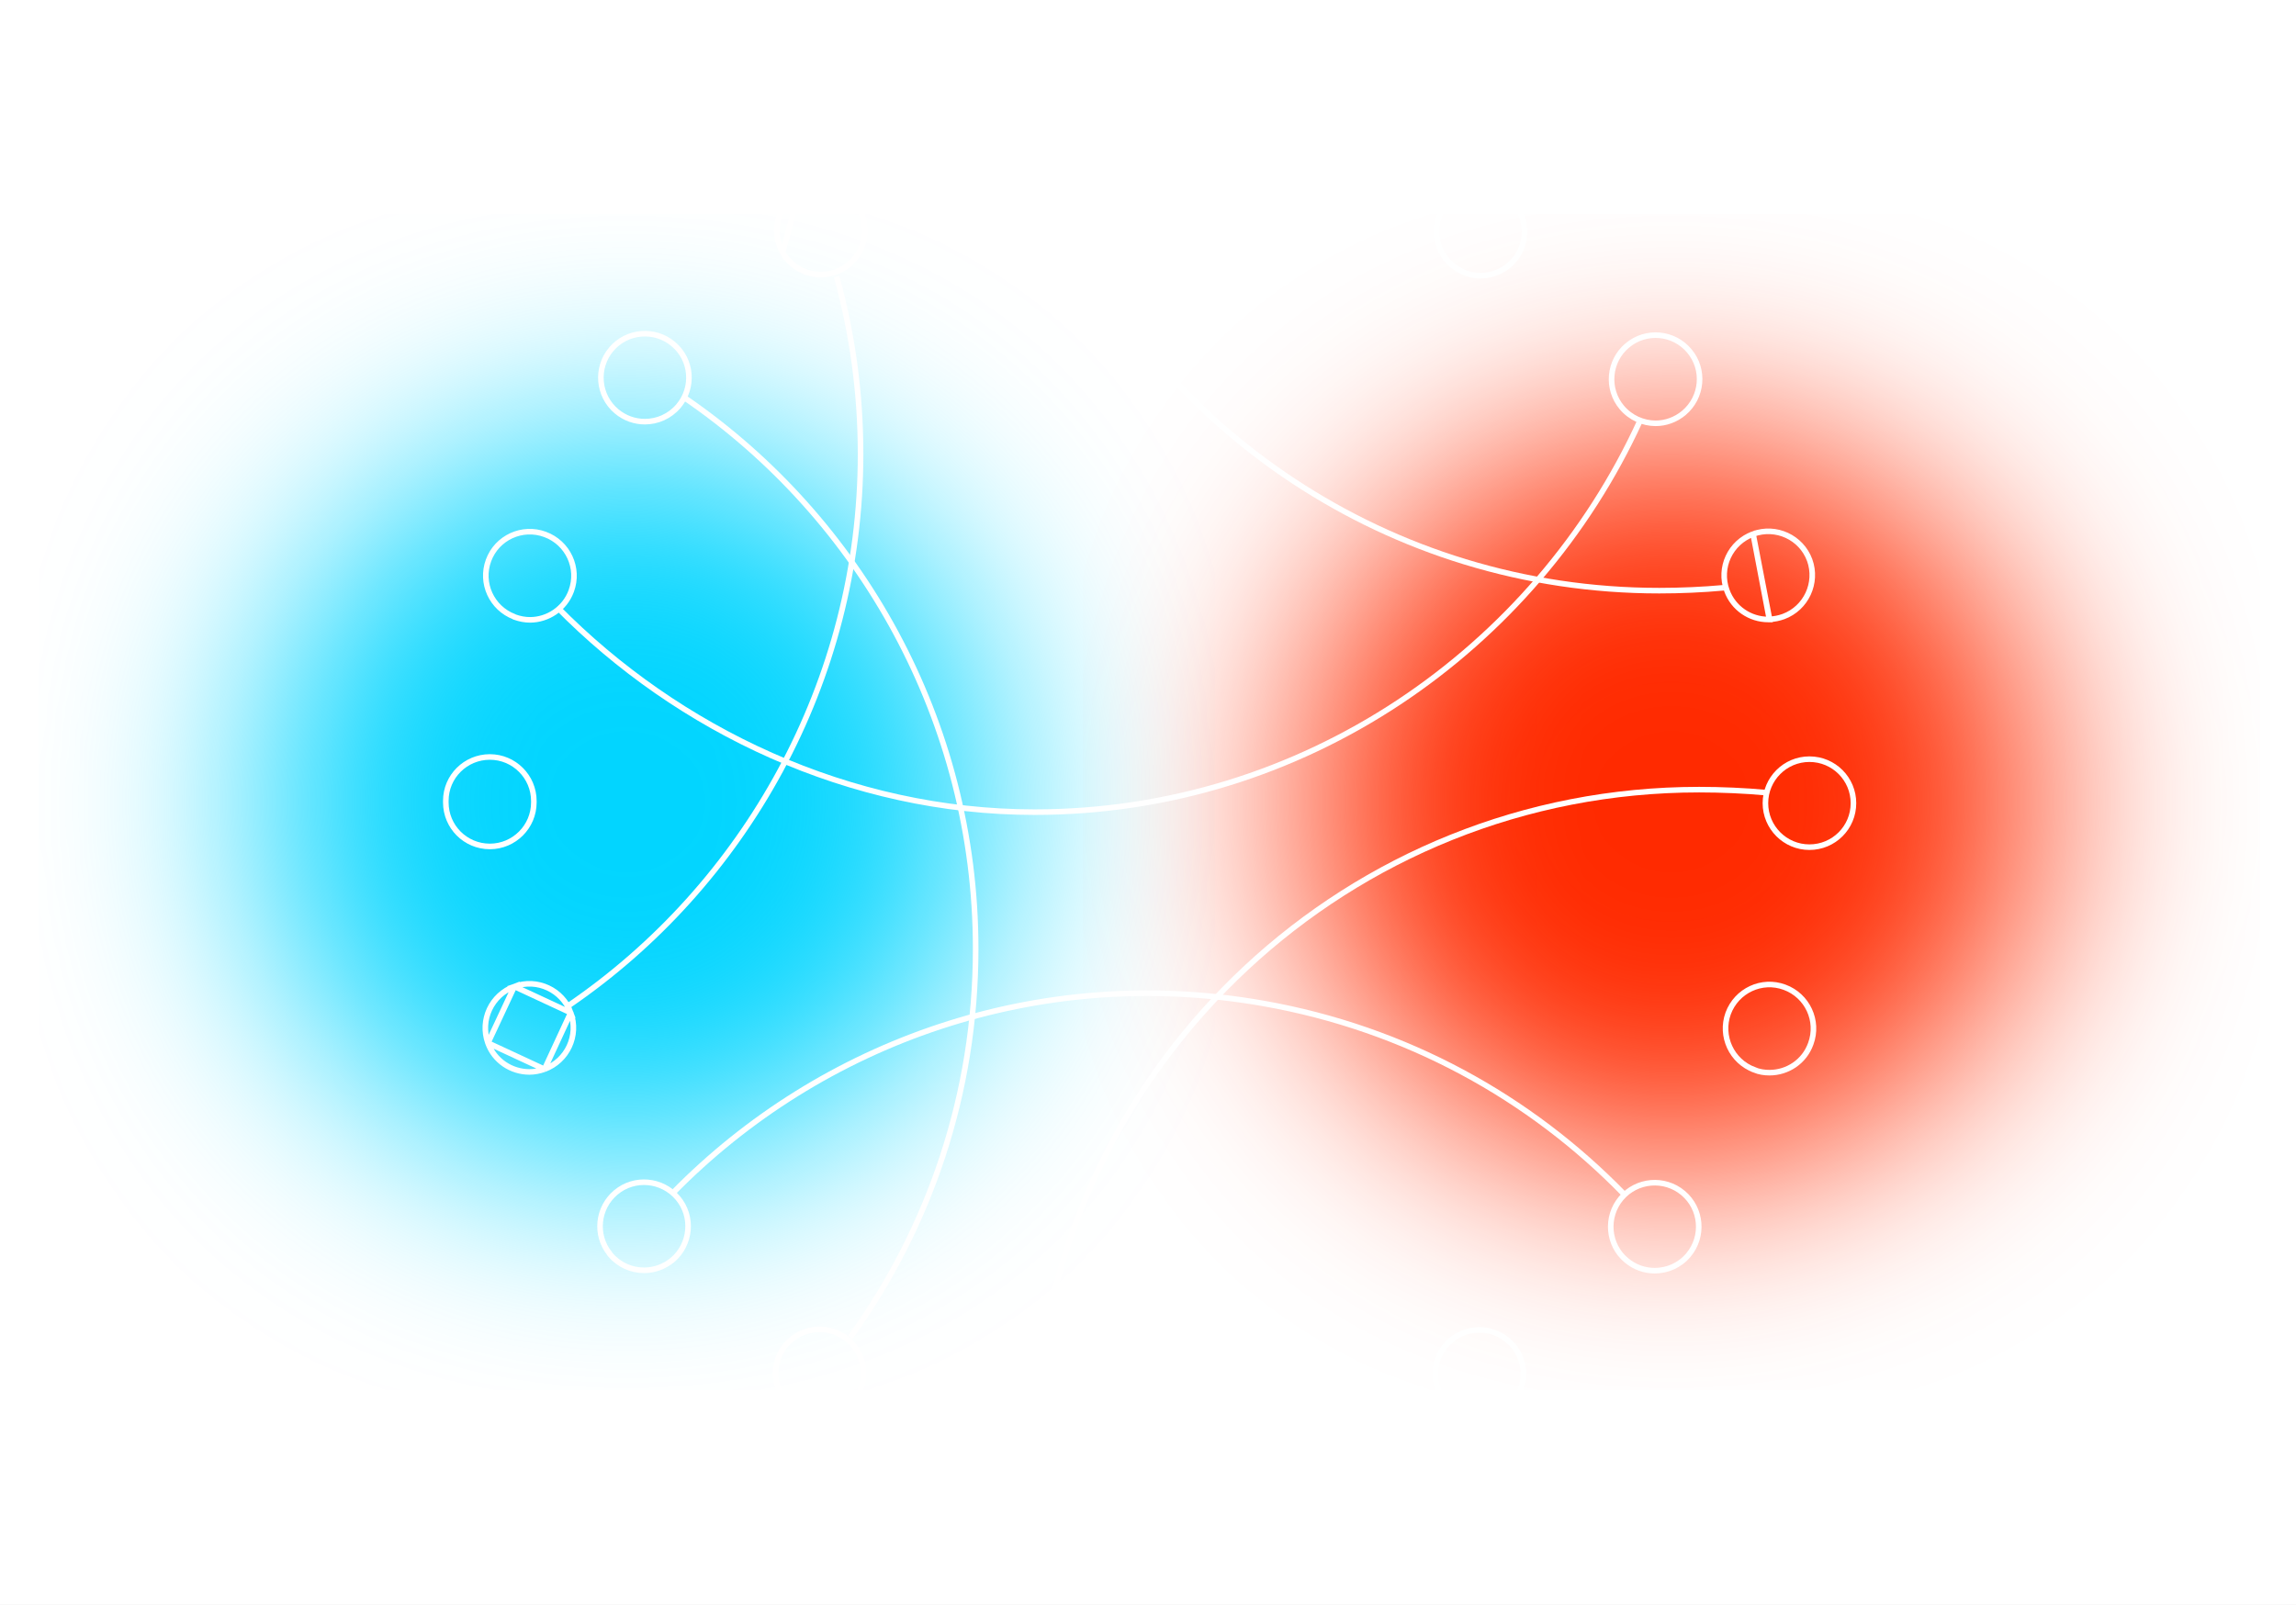
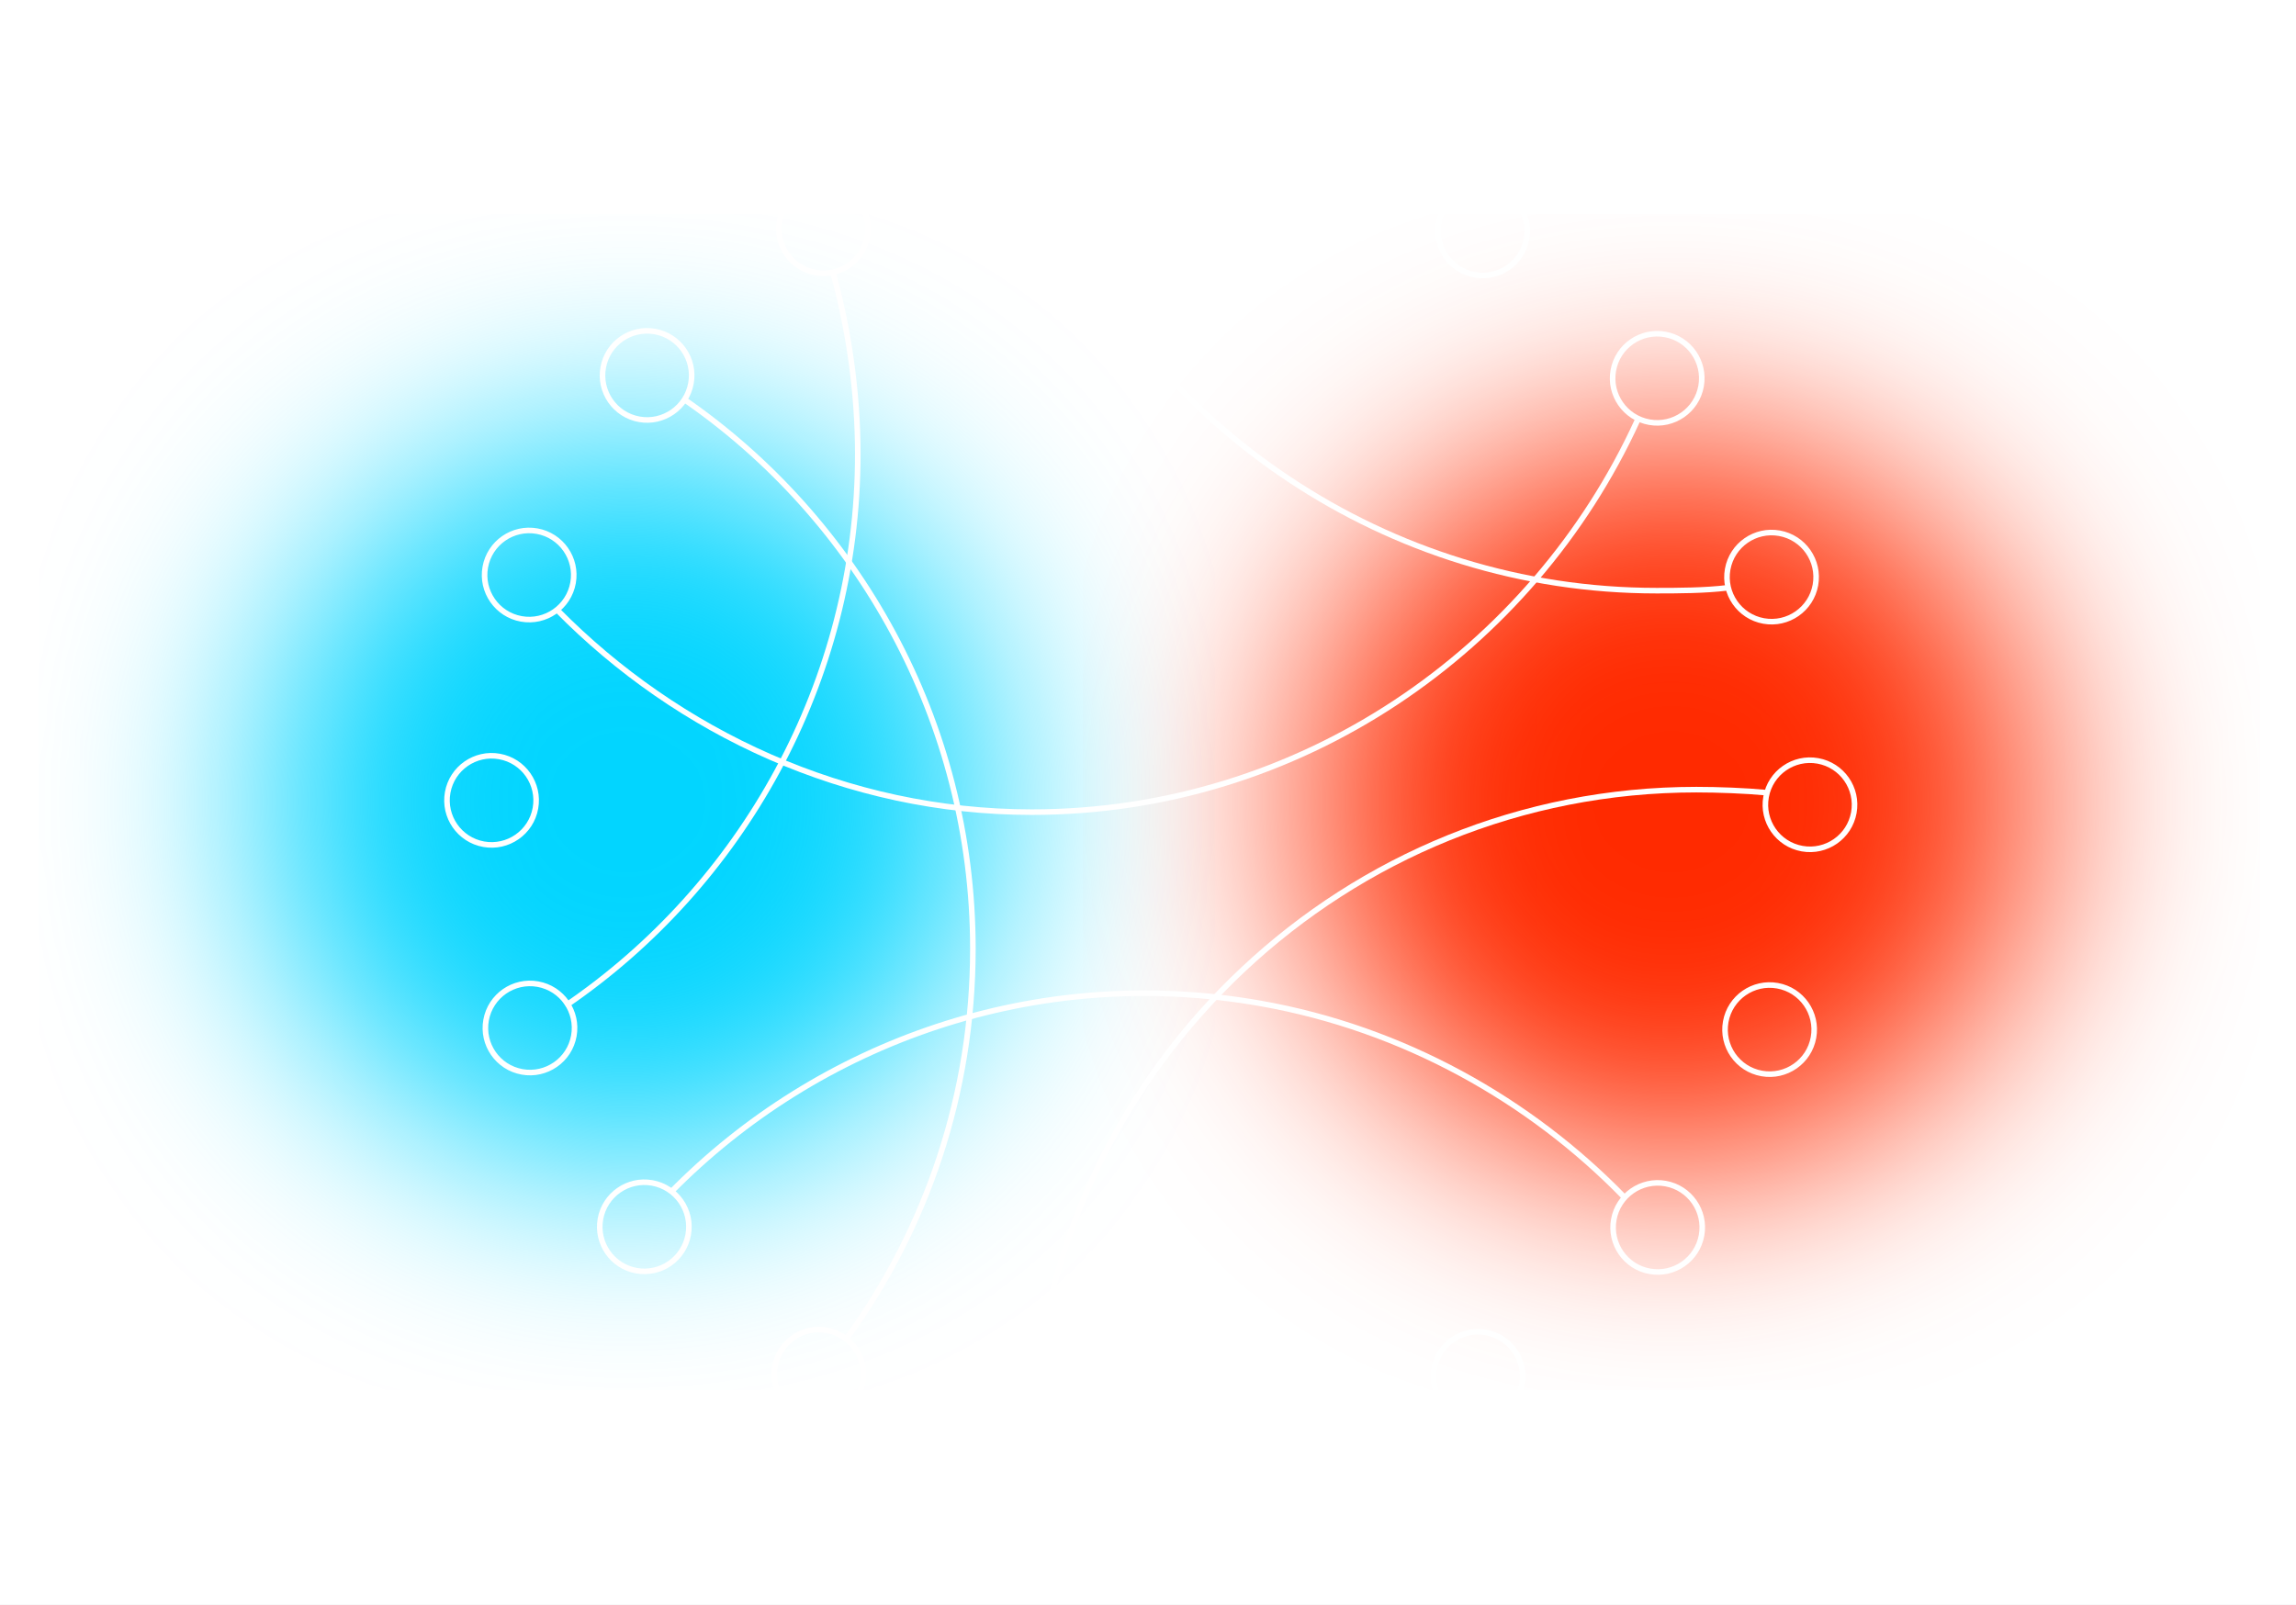
<svg xmlns="http://www.w3.org/2000/svg" width="412" height="288" viewBox="0 0 412 288" fill="none">
-   <rect width="412" height="288" fill="white" />
-   <g filter="url(#filter0_f_4_880)">
-     <circle cx="299.936" cy="143.93" r="65.503" fill="#FF2A00" />
+   <g clip-path="url(#clip0_4_880)">
+     <rect width="412" height="288" fill="white" />
+     <g filter="url(#filter0_f_4_880)">
+       <circle cx="299.936" cy="143.93" r="65.503" fill="#FF2A00" />
+     </g>
+     <g filter="url(#filter1_f_4_880)">
+       <circle cx="112.503" cy="143.93" r="65.503" fill="#02D5FF" />
+     </g>
+     <path d="M310 105.5C306 106 301.024 106.012 297.253 106.012C248.759 106.012 206.64 76.555 188 35" stroke="white" />
+     <path d="M122.502 71.5C153.823 92.992 174.578 129.444 174.578 170.3C174.578 196.331 166.238 220.414 152.084 240.023" stroke="white" />
+     <path d="M120.276 214.087C146.88 186.974 185.957 173.003 226.192 180.098C251.828 184.618 274.597 197.513 291.45 214.857" stroke="white" />
+     <path d="M293.802 75.5C274.992 116.639 233.329 145.765 185.137 145.765C151.885 145.765 121.631 131.452 100.002 109.5" stroke="white" />
+     <path d="M149.5 49C152.3 59.134 153.925 70.452 153.925 81.477C153.925 122.46 132.989 159.032 101.502 180.5" stroke="white" />
+     <path d="M317.002 142.274C313.22 141.912 308.273 141.727 304.397 141.727C241.561 141.727 190.076 190.822 185.472 252.48" stroke="white" />
+     <circle cx="227.423" cy="27.407" r="8" transform="rotate(10.1718 227.423 27.4066)" stroke="white" />
+     <circle cx="266.051" cy="41.449" r="8" transform="rotate(10.1718 266.051 41.4489)" stroke="white" />
+     <circle cx="297.372" cy="67.896" r="8" transform="rotate(10.1718 297.372 67.8961)" stroke="white" />
+     <circle cx="317.893" cy="103.581" r="8" transform="rotate(10.1718 317.893 103.581)" stroke="white" />
+     <circle cx="324.785" cy="144.44" r="8" transform="rotate(10.1718 324.785 144.44)" stroke="white" />
+     <circle cx="317.545" cy="184.796" r="8" transform="rotate(10.1718 317.545 184.796)" stroke="white" />
+     <circle cx="297.458" cy="220.307" r="8" transform="rotate(10.1718 297.458 220.307)" stroke="white" />
+     <circle cx="265.231" cy="247.035" r="8" transform="rotate(10.1718 265.231 247.035)" stroke="white" />
+     <circle cx="226.669" cy="260.944" r="8" transform="rotate(10.1718 226.669 260.944)" stroke="white" />
+     <circle cx="185.077" cy="260.593" r="8" transform="rotate(10.1718 185.077 260.593)" stroke="white" />
+     <circle cx="146.942" cy="246.639" r="8" transform="rotate(10.1718 146.942 246.639)" stroke="white" />
+     <circle cx="115.62" cy="220.192" r="8" transform="rotate(10.1718 115.62 220.192)" stroke="white" />
+     <circle cx="95.099" cy="184.507" r="8" transform="rotate(10.1718 95.0994 184.507)" stroke="white" />
+     <circle cx="88.207" cy="143.648" r="8" transform="rotate(10.1718 88.2068 143.648)" stroke="white" />
+     <circle cx="94.955" cy="103.204" r="8" transform="rotate(10.1718 94.9553 103.204)" stroke="white" />
+     <circle cx="116.115" cy="67.378" r="8" transform="rotate(10.1718 116.115 67.3778)" stroke="white" />
+     <circle cx="147.761" cy="41.053" r="8" transform="rotate(10.1718 147.761 41.0527)" stroke="white" />
+     <circle cx="186.324" cy="27.144" r="8" transform="rotate(10.1718 186.324 27.1442)" stroke="white" />
  </g>
-   <g filter="url(#filter1_f_4_880)">
-     <circle cx="112.503" cy="143.93" r="65.503" fill="#02D5FF" />
-   </g>
-   <path d="M309.3 105.495C305.619 105.837 301.522 106.012 297.752 106.012C249.257 106.012 207.524 77.067 188.883 35.512" stroke="white" />
-   <path d="M123 71.5C154.321 92.992 175.076 129.444 175.076 170.3C175.076 196.331 166.736 220.414 152.582 240.023" stroke="white" />
-   <path d="M120.774 214.087C147.378 186.974 186.455 173.003 226.69 180.098C252.326 184.618 274.595 197.013 291.448 214.357" stroke="white" />
-   <path d="M294.3 75.5C275.49 116.639 233.827 145.765 185.636 145.765C152.384 145.765 121.629 130.952 100 109" stroke="white" />
-   <path d="M150.127 49.643C152.927 59.777 154.423 70.452 154.423 81.477C154.423 122.46 133.487 159.032 102 180.5" stroke="white" />
-   <path d="M317 142.274C313.218 141.912 308.771 141.727 304.895 141.727C242.06 141.727 190.574 190.322 185.97 251.98" stroke="white" />
-   <path d="M143.327 34.57L143.328 34.569C147.117 32.394 151.96 33.691 154.135 37.448L154.136 37.449C156.317 41.238 155.021 46.046 151.233 48.223C149.994 48.964 148.618 49.278 147.294 49.278C144.591 49.278 141.92 47.874 140.446 45.313L143.327 34.57ZM143.327 34.57C139.57 36.745 138.271 41.554 140.445 45.312L143.327 34.57ZM193.694 26.04C192.96 21.721 188.878 18.88 184.57 19.616L184.569 19.616C180.278 20.354 177.407 24.461 178.14 28.742L178.14 28.743C178.806 32.571 182.143 35.272 185.901 35.272C186.352 35.272 186.812 35.238 187.263 35.168L187.263 35.168L187.272 35.167C191.589 34.429 194.435 30.32 193.694 26.04ZM193.694 26.04C193.694 26.041 193.694 26.041 193.694 26.042L193.201 26.126M193.694 26.04C193.694 26.04 193.694 26.04 193.694 26.04L193.201 26.126M193.201 26.126C193.896 30.136 191.228 33.983 187.187 34.674C186.761 34.739 186.327 34.772 185.901 34.772C182.381 34.772 179.256 32.241 178.633 28.657C177.946 24.646 180.637 20.799 184.654 20.109C188.695 19.418 192.514 22.082 193.201 26.126ZM291.024 73.134L291.025 73.135C292.597 74.992 294.845 75.975 297.097 75.975C298.888 75.975 300.682 75.341 302.152 74.116L302.154 74.115C305.487 71.309 305.945 66.326 303.139 62.989C300.325 59.621 295.338 59.198 292.009 62.006C288.672 64.781 288.218 69.799 291.024 73.134ZM110.631 73.819L110.631 73.819C112.137 75.081 113.933 75.679 115.719 75.679C117.969 75.679 120.177 74.73 121.758 72.873L121.76 72.87C124.563 69.54 124.18 64.554 120.807 61.743C117.479 58.936 112.492 59.358 109.679 62.692L109.678 62.692C106.873 66.027 107.294 71.01 110.631 73.819ZM258.807 37.644L258.807 37.645C256.632 41.403 257.931 46.211 261.717 48.387C262.948 49.124 264.282 49.475 265.656 49.475C268.359 49.475 271.029 48.072 272.504 45.545L272.505 45.544C274.679 41.786 273.381 36.943 269.623 34.767L269.622 34.766C265.833 32.591 260.99 33.888 258.807 37.644ZM225.674 35.264L225.682 35.265L225.691 35.267C226.17 35.336 226.621 35.37 227.081 35.37C230.836 35.37 234.167 32.704 234.841 28.875L234.842 28.873C235.574 24.598 232.74 20.454 228.414 19.715C224.132 18.943 220.055 21.79 219.288 26.103C218.513 30.389 221.396 34.492 225.674 35.264Z" stroke="white" />
-   <path d="M316.792 144.156C316.792 148.509 320.33 152.053 324.686 152.053C329.041 152.053 332.589 148.544 332.589 144.156C332.589 139.805 329.075 136.259 324.686 136.259C320.33 136.259 316.792 139.804 316.792 144.156Z" stroke="white" />
-   <path d="M79.998 143.893V144.024C79.998 148.376 83.512 151.922 87.901 151.922C92.249 151.922 95.795 148.377 95.795 144.024V143.893V143.762C95.795 139.409 92.249 135.864 87.901 135.864C83.548 135.864 79.998 139.372 79.998 143.729V143.893Z" stroke="white" />
-   <path d="M92.253 110.688L92.288 110.724L92.397 110.763C93.272 111.075 94.181 111.253 95.098 111.253C98.3 111.253 101.349 109.254 102.512 106.058C104.02 101.952 101.913 97.424 97.804 95.916C93.735 94.407 89.169 96.477 87.66 100.585C86.165 104.656 88.223 109.14 92.253 110.688Z" stroke="white" />
-   <path d="M228.169 268.403L228.176 268.402L228.183 268.401C232.465 267.663 235.347 263.556 234.573 259.273C233.839 254.992 229.731 252.078 225.447 252.85C221.124 253.589 218.285 257.698 219.052 261.979C219.726 265.803 223.021 268.506 226.812 268.506C227.275 268.506 227.693 268.471 228.169 268.403Z" stroke="white" />
-   <path d="M184.309 268.367L184.317 268.369L184.324 268.37C184.806 268.438 185.217 268.473 185.672 268.473C189.43 268.473 192.766 265.772 193.433 261.946C194.207 257.697 191.36 253.554 187.043 252.817C182.757 252.08 178.655 254.955 177.912 259.239C177.137 263.49 180.019 267.63 184.309 268.367Z" stroke="white" />
-   <path d="M258.61 250.535L258.609 250.535L258.614 250.543C260.118 253.027 262.75 254.467 265.49 254.467C266.814 254.467 268.19 254.153 269.429 253.412C273.185 251.234 274.48 246.427 272.308 242.639L272.308 242.639L272.305 242.633C270.092 238.882 265.283 237.582 261.492 239.758C257.698 241.936 256.436 246.781 258.61 250.535Z" stroke="white" />
-   <path d="M143.129 253.315L143.132 253.317C144.36 254.017 145.724 254.368 147.065 254.368C149.769 254.368 152.431 252.965 153.905 250.438L153.906 250.437C156.09 246.679 154.783 241.837 151.034 239.661L151.034 239.661L151.031 239.659C147.235 237.485 142.392 238.78 140.217 242.538L140.217 242.538L140.216 242.54C138.041 246.332 139.374 251.14 143.129 253.315Z" stroke="white" />
-   <path d="M290.89 215.08L290.89 215.08C288.086 218.412 288.503 223.431 291.844 226.208C293.349 227.469 295.137 228.067 296.931 228.067C299.177 228.067 301.42 227.12 302.973 225.257C305.777 221.923 305.356 216.94 302.02 214.132C298.684 211.324 293.704 211.745 290.89 215.08Z" stroke="white" />
-   <path d="M120.675 226.146L120.676 226.146L120.684 226.139C123.975 223.333 124.442 218.351 121.626 215.014C118.822 211.682 113.835 211.223 110.497 214.033C107.21 216.799 106.718 221.682 109.403 225.017V225.054L109.521 225.194C111.096 227.053 113.314 228.001 115.593 228.001C117.385 228.001 119.177 227.367 120.675 226.146Z" stroke="white" />
-   <path d="M310.105 181.895C308.637 185.986 310.722 190.495 314.803 192.019L314.801 192.03C315.692 192.387 316.609 192.526 317.521 192.526C320.744 192.526 323.772 190.562 324.928 187.331C326.434 183.224 324.327 178.698 320.227 177.19C316.145 175.678 311.622 177.789 310.107 181.891L310.107 181.891L310.105 181.895Z" stroke="white" />
-   <path d="M87.556 187.198L87.556 187.197C86.083 183.092 88.188 178.566 92.298 177.057L87.556 187.198ZM87.556 187.198C88.721 190.431 91.773 192.394 95.003 192.394C95.89 192.394 96.798 192.217 97.699 191.906L97.699 191.907M87.556 187.198L97.699 191.907M97.699 191.907L97.71 191.902M97.699 191.907L97.71 191.902M97.71 191.902C101.776 190.395 103.918 185.87 102.41 181.761M97.71 191.902L102.41 181.761M102.41 181.761C100.935 177.689 96.402 175.547 92.298 177.057L102.41 181.761Z" stroke="white" />
-   <path d="M317.503 111.186H317.292C314.057 111.186 311.04 109.187 309.877 105.993C308.37 101.885 310.477 97.358 314.586 95.85L317.503 111.186ZM317.503 111.186L317.537 111.151M317.503 111.186L317.537 111.151M317.537 111.151C318.382 111.126 319.218 110.952 320.025 110.664L320.025 110.664L320.03 110.662C324.1 109.153 326.204 104.627 324.731 100.523L324.731 100.523L324.729 100.519C323.221 96.447 318.689 94.341 314.586 95.85L317.537 111.151Z" stroke="white" />
  <defs>
    <filter id="filter0_f_4_880" x="194.433" y="38.427" width="211.006" height="211.006" filterUnits="userSpaceOnUse" color-interpolation-filters="sRGB">
      <feFlood flood-opacity="0" result="BackgroundImageFix" />
      <feBlend mode="normal" in="SourceGraphic" in2="BackgroundImageFix" result="shape" />
      <feGaussianBlur stdDeviation="20" result="effect1_foregroundBlur_4_880" />
    </filter>
    <filter id="filter1_f_4_880" x="7" y="38.427" width="211.006" height="211.006" filterUnits="userSpaceOnUse" color-interpolation-filters="sRGB">
      <feFlood flood-opacity="0" result="BackgroundImageFix" />
      <feBlend mode="normal" in="SourceGraphic" in2="BackgroundImageFix" result="shape" />
      <feGaussianBlur stdDeviation="20" result="effect1_foregroundBlur_4_880" />
    </filter>
+     <clipPath id="clip0_4_880">
+       <rect width="412" height="288" fill="white" />
+     </clipPath>
  </defs>
</svg>
